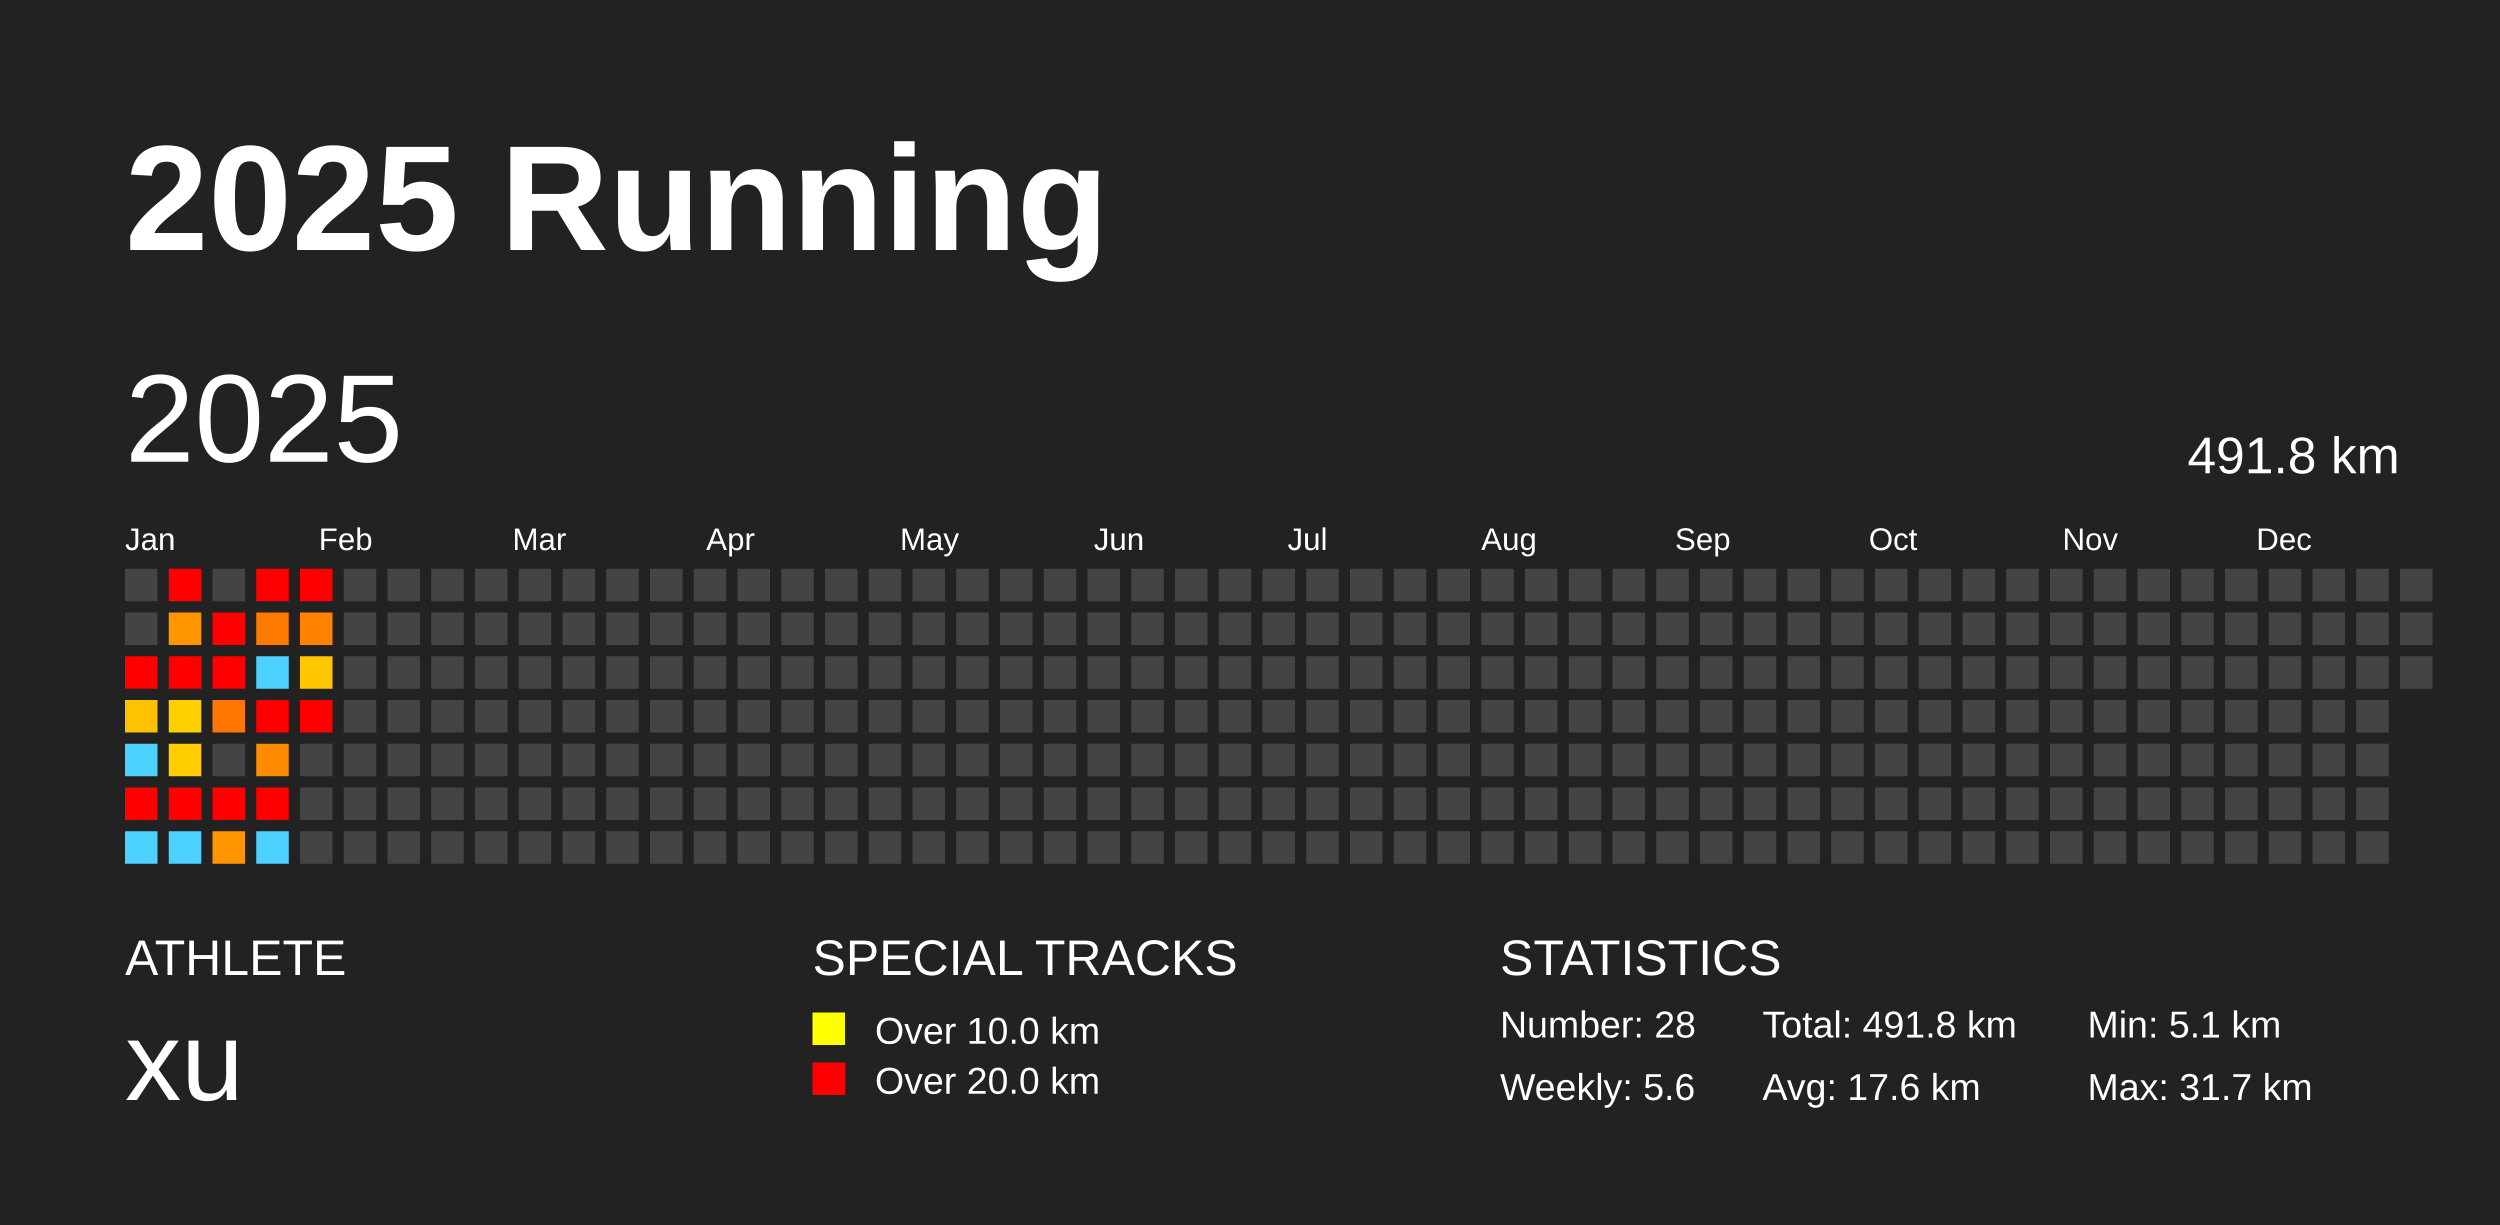
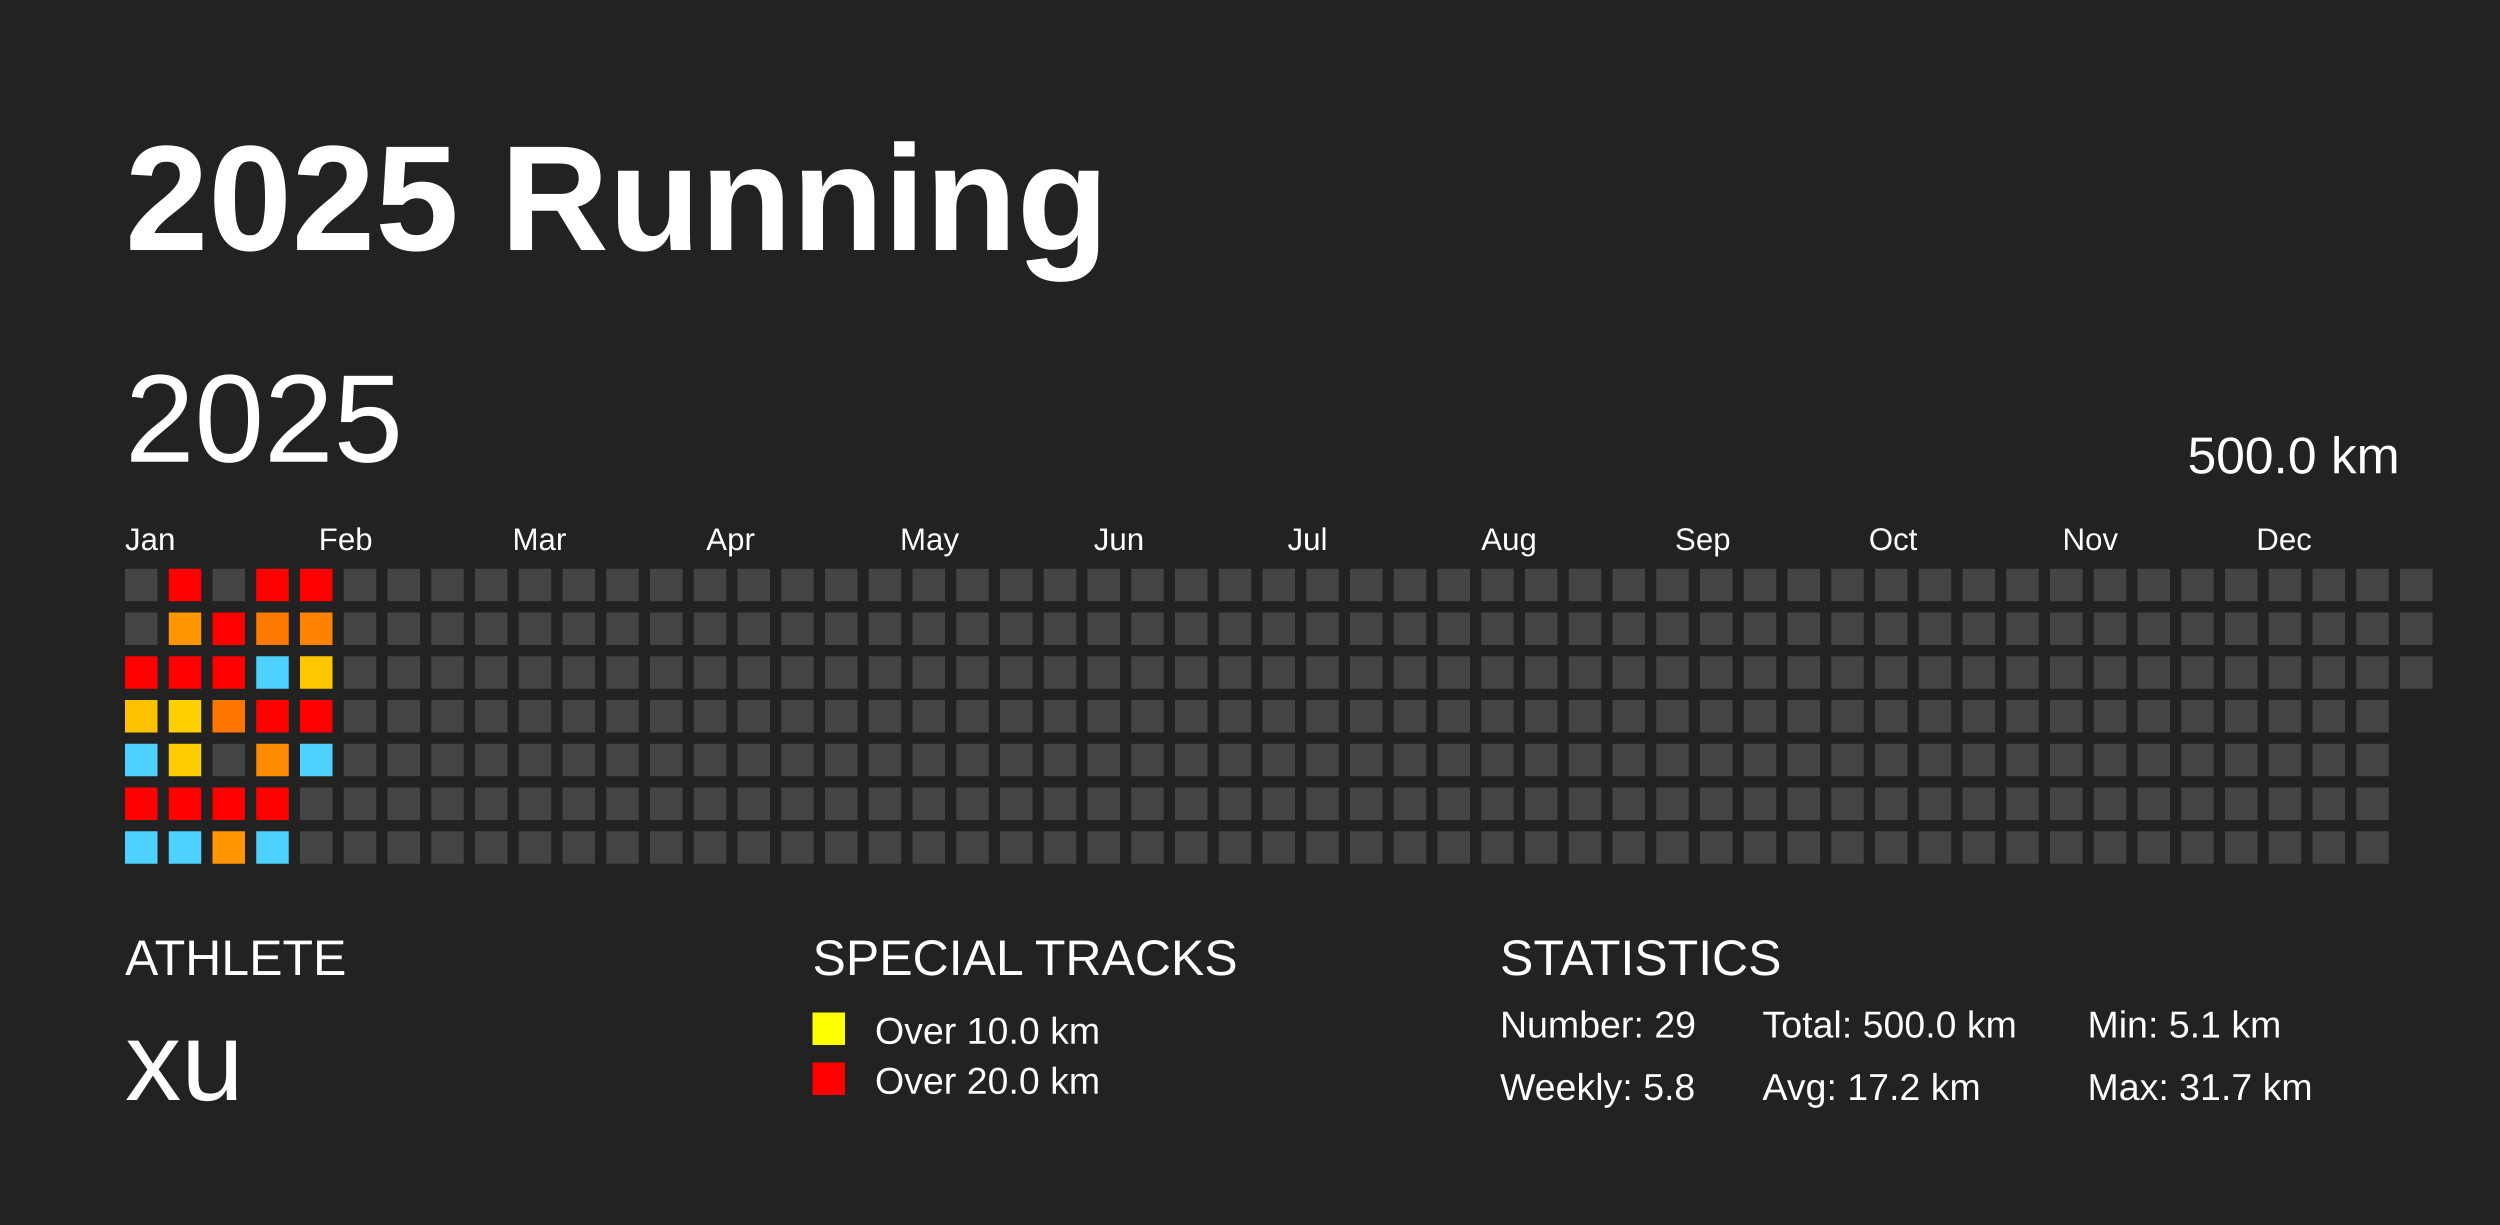
<svg xmlns="http://www.w3.org/2000/svg" baseProfile="full" height="98mm" version="1.1" viewBox="0,0,200,98" width="200mm">
  <defs />
  <rect fill="#222222" height="98" width="200" x="0" y="0" />
  <text fill="#FFFFFF" style="font-size:12px; font-family:Arial; font-weight:bold;" x="10" y="20">2025 Running</text>
  <text fill="#FFFFFF" style="font-size:4px; font-family:Arial" x="10" y="78">ATHLETE</text>
  <text fill="#FFFFFF" style="font-size:9px; font-family:Arial" x="10" y="88">xu</text>
  <text fill="#FFFFFF" style="font-size:4px; font-family:Arial" x="65" y="78">SPECIAL TRACKS</text>
  <rect fill="yellow" height="2.6" width="2.6" x="65" y="81" />
  <text fill="#FFFFFF" style="font-size:3px; font-family:Arial" x="70" y="83.5">Over 10.0 km</text>
  <rect fill="red" height="2.6" width="2.6" x="65" y="85" />
  <text fill="#FFFFFF" style="font-size:3px; font-family:Arial" x="70" y="87.5">Over 20.0 km</text>
  <text fill="#FFFFFF" style="font-size:4px; font-family:Arial" x="120" y="78">STATISTICS</text>
-   <text fill="#FFFFFF" style="font-size:3px; font-family:Arial" x="120" y="83">Number: 28</text>
-   <text fill="#FFFFFF" style="font-size:3px; font-family:Arial" x="120" y="88">Weekly: 5.6</text>
-   <text fill="#FFFFFF" style="font-size:3px; font-family:Arial" x="141" y="83">Total: 491.8 km</text>
-   <text fill="#FFFFFF" style="font-size:3px; font-family:Arial" x="141" y="88">Avg: 17.6 km</text>
+   <text fill="#FFFFFF" style="font-size:3px; font-family:Arial" x="120" y="83">Number: 29</text>
+   <text fill="#FFFFFF" style="font-size:3px; font-family:Arial" x="120" y="88">Weekly: 5.8</text>
+   <text fill="#FFFFFF" style="font-size:3px; font-family:Arial" x="141" y="83">Total: 500.0 km</text>
+   <text fill="#FFFFFF" style="font-size:3px; font-family:Arial" x="141" y="88">Avg: 17.2 km</text>
  <text fill="#FFFFFF" style="font-size:3px; font-family:Arial" x="167" y="83">Min: 5.1 km</text>
  <text fill="#FFFFFF" style="font-size:3px; font-family:Arial" x="167" y="88">Max: 31.7 km</text>
  <text dominant-baseline="hanging" fill="#FFFFFF" style="font-size:10.0px; font-family:Arial;" x="10" y="30">2025</text>
-   <text dominant-baseline="hanging" fill="#FFFFFF" style="font-size:4.125px; font-family:Arial;" x="175" y="35">491.8 km</text>
+   <text dominant-baseline="hanging" fill="#FFFFFF" style="font-size:4.125px; font-family:Arial;" x="175" y="35">500.0 km</text>
  <text fill="#FFFFFF" style="font-size:2.5px; font-family:Arial" x="10.0" y="44">Jan</text>
  <text fill="#FFFFFF" style="font-size:2.5px; font-family:Arial" x="25.5" y="44">Feb</text>
  <text fill="#FFFFFF" style="font-size:2.5px; font-family:Arial" x="41.0" y="44">Mar</text>
  <text fill="#FFFFFF" style="font-size:2.5px; font-family:Arial" x="56.5" y="44">Apr</text>
  <text fill="#FFFFFF" style="font-size:2.5px; font-family:Arial" x="72.0" y="44">May</text>
  <text fill="#FFFFFF" style="font-size:2.5px; font-family:Arial" x="87.5" y="44">Jun</text>
  <text fill="#FFFFFF" style="font-size:2.5px; font-family:Arial" x="103.0" y="44">Jul</text>
  <text fill="#FFFFFF" style="font-size:2.5px; font-family:Arial" x="118.5" y="44">Aug</text>
  <text fill="#FFFFFF" style="font-size:2.5px; font-family:Arial" x="134.0" y="44">Sep</text>
  <text fill="#FFFFFF" style="font-size:2.5px; font-family:Arial" x="149.5" y="44">Oct</text>
  <text fill="#FFFFFF" style="font-size:2.5px; font-family:Arial" x="165.0" y="44">Nov</text>
  <text fill="#FFFFFF" style="font-size:2.5px; font-family:Arial" x="180.5" y="44">Dec</text>
  <rect fill="#444444" height="2.6" width="2.6" x="10.0" y="45.5" />
  <rect fill="#444444" height="2.6" width="2.6" x="10.0" y="49.0" />
  <rect fill="red" height="2.6" width="2.6" x="10.0" y="52.5" />
  <rect fill="#ffc200" height="2.6" width="2.6" x="10.0" y="56.0" />
  <rect fill="#4dd2ff" height="2.6" width="2.6" x="10.0" y="59.5" />
  <rect fill="red" height="2.6" width="2.6" x="10.0" y="63.0" />
  <rect fill="#4dd2ff" height="2.6" width="2.6" x="10.0" y="66.5" />
  <rect fill="red" height="2.6" width="2.6" x="13.5" y="45.5" />
  <rect fill="#ff9600" height="2.6" width="2.6" x="13.5" y="49.0" />
  <rect fill="red" height="2.6" width="2.6" x="13.5" y="52.5" />
  <rect fill="#ffd000" height="2.6" width="2.6" x="13.5" y="56.0" />
  <rect fill="#ffcd00" height="2.6" width="2.6" x="13.5" y="59.5" />
  <rect fill="red" height="2.6" width="2.6" x="13.5" y="63.0" />
  <rect fill="#4dd2ff" height="2.6" width="2.6" x="13.5" y="66.5" />
  <rect fill="#444444" height="2.6" width="2.6" x="17.0" y="45.5" />
  <rect fill="red" height="2.6" width="2.6" x="17.0" y="49.0" />
  <rect fill="red" height="2.6" width="2.6" x="17.0" y="52.5" />
  <rect fill="#ff7700" height="2.6" width="2.6" x="17.0" y="56.0" />
  <rect fill="#444444" height="2.6" width="2.6" x="17.0" y="59.5" />
  <rect fill="red" height="2.6" width="2.6" x="17.0" y="63.0" />
  <rect fill="#ff9600" height="2.6" width="2.6" x="17.0" y="66.5" />
  <rect fill="red" height="2.6" width="2.6" x="20.5" y="45.5" />
  <rect fill="#ff7a00" height="2.6" width="2.6" x="20.5" y="49.0" />
  <rect fill="#4dd2ff" height="2.6" width="2.6" x="20.5" y="52.5" />
  <rect fill="red" height="2.6" width="2.6" x="20.5" y="56.0" />
  <rect fill="#ff8c00" height="2.6" width="2.6" x="20.5" y="59.5" />
  <rect fill="red" height="2.6" width="2.6" x="20.5" y="63.0" />
  <rect fill="#4dd2ff" height="2.6" width="2.6" x="20.5" y="66.5" />
  <rect fill="red" height="2.6" width="2.6" x="24.0" y="45.5" />
  <rect fill="#ff8300" height="2.6" width="2.6" x="24.0" y="49.0" />
  <rect fill="#ffc700" height="2.6" width="2.6" x="24.0" y="52.5" />
  <rect fill="red" height="2.6" width="2.6" x="24.0" y="56.0" />
-   <rect fill="#444444" height="2.6" width="2.6" x="24.0" y="59.5" />
+   <rect fill="#4dd2ff" height="2.6" width="2.6" x="24.0" y="59.5" />
  <rect fill="#444444" height="2.6" width="2.6" x="24.0" y="63.0" />
  <rect fill="#444444" height="2.6" width="2.6" x="24.0" y="66.5" />
  <rect fill="#444444" height="2.6" width="2.6" x="27.5" y="45.5" />
  <rect fill="#444444" height="2.6" width="2.6" x="27.5" y="49.0" />
  <rect fill="#444444" height="2.6" width="2.6" x="27.5" y="52.5" />
  <rect fill="#444444" height="2.6" width="2.6" x="27.5" y="56.0" />
  <rect fill="#444444" height="2.6" width="2.6" x="27.5" y="59.5" />
  <rect fill="#444444" height="2.6" width="2.6" x="27.5" y="63.0" />
  <rect fill="#444444" height="2.6" width="2.6" x="27.5" y="66.5" />
  <rect fill="#444444" height="2.6" width="2.6" x="31.0" y="45.5" />
  <rect fill="#444444" height="2.6" width="2.6" x="31.0" y="49.0" />
  <rect fill="#444444" height="2.6" width="2.6" x="31.0" y="52.5" />
  <rect fill="#444444" height="2.6" width="2.6" x="31.0" y="56.0" />
  <rect fill="#444444" height="2.6" width="2.6" x="31.0" y="59.5" />
  <rect fill="#444444" height="2.6" width="2.6" x="31.0" y="63.0" />
  <rect fill="#444444" height="2.6" width="2.6" x="31.0" y="66.5" />
  <rect fill="#444444" height="2.6" width="2.6" x="34.5" y="45.5" />
  <rect fill="#444444" height="2.6" width="2.6" x="34.5" y="49.0" />
  <rect fill="#444444" height="2.6" width="2.6" x="34.5" y="52.5" />
  <rect fill="#444444" height="2.6" width="2.6" x="34.5" y="56.0" />
  <rect fill="#444444" height="2.6" width="2.6" x="34.5" y="59.5" />
  <rect fill="#444444" height="2.6" width="2.6" x="34.5" y="63.0" />
  <rect fill="#444444" height="2.6" width="2.6" x="34.5" y="66.5" />
  <rect fill="#444444" height="2.6" width="2.6" x="38.0" y="45.5" />
  <rect fill="#444444" height="2.6" width="2.6" x="38.0" y="49.0" />
  <rect fill="#444444" height="2.6" width="2.6" x="38.0" y="52.5" />
  <rect fill="#444444" height="2.6" width="2.6" x="38.0" y="56.0" />
  <rect fill="#444444" height="2.6" width="2.6" x="38.0" y="59.5" />
  <rect fill="#444444" height="2.6" width="2.6" x="38.0" y="63.0" />
  <rect fill="#444444" height="2.6" width="2.6" x="38.0" y="66.5" />
  <rect fill="#444444" height="2.6" width="2.6" x="41.5" y="45.5" />
  <rect fill="#444444" height="2.6" width="2.6" x="41.5" y="49.0" />
  <rect fill="#444444" height="2.6" width="2.6" x="41.5" y="52.5" />
  <rect fill="#444444" height="2.6" width="2.6" x="41.5" y="56.0" />
  <rect fill="#444444" height="2.6" width="2.6" x="41.5" y="59.5" />
  <rect fill="#444444" height="2.6" width="2.6" x="41.5" y="63.0" />
  <rect fill="#444444" height="2.6" width="2.6" x="41.5" y="66.5" />
  <rect fill="#444444" height="2.6" width="2.6" x="45.0" y="45.5" />
  <rect fill="#444444" height="2.6" width="2.6" x="45.0" y="49.0" />
  <rect fill="#444444" height="2.6" width="2.6" x="45.0" y="52.5" />
  <rect fill="#444444" height="2.6" width="2.6" x="45.0" y="56.0" />
  <rect fill="#444444" height="2.6" width="2.6" x="45.0" y="59.5" />
  <rect fill="#444444" height="2.6" width="2.6" x="45.0" y="63.0" />
  <rect fill="#444444" height="2.6" width="2.6" x="45.0" y="66.5" />
  <rect fill="#444444" height="2.6" width="2.6" x="48.5" y="45.5" />
  <rect fill="#444444" height="2.6" width="2.6" x="48.5" y="49.0" />
  <rect fill="#444444" height="2.6" width="2.6" x="48.5" y="52.5" />
  <rect fill="#444444" height="2.6" width="2.6" x="48.5" y="56.0" />
  <rect fill="#444444" height="2.6" width="2.6" x="48.5" y="59.5" />
  <rect fill="#444444" height="2.6" width="2.6" x="48.5" y="63.0" />
  <rect fill="#444444" height="2.6" width="2.6" x="48.5" y="66.5" />
  <rect fill="#444444" height="2.6" width="2.6" x="52.0" y="45.5" />
  <rect fill="#444444" height="2.6" width="2.6" x="52.0" y="49.0" />
  <rect fill="#444444" height="2.6" width="2.6" x="52.0" y="52.5" />
  <rect fill="#444444" height="2.6" width="2.6" x="52.0" y="56.0" />
  <rect fill="#444444" height="2.6" width="2.6" x="52.0" y="59.5" />
  <rect fill="#444444" height="2.6" width="2.6" x="52.0" y="63.0" />
  <rect fill="#444444" height="2.6" width="2.6" x="52.0" y="66.5" />
  <rect fill="#444444" height="2.6" width="2.6" x="55.5" y="45.5" />
  <rect fill="#444444" height="2.6" width="2.6" x="55.5" y="49.0" />
  <rect fill="#444444" height="2.6" width="2.6" x="55.5" y="52.5" />
  <rect fill="#444444" height="2.6" width="2.6" x="55.5" y="56.0" />
  <rect fill="#444444" height="2.6" width="2.6" x="55.5" y="59.5" />
  <rect fill="#444444" height="2.6" width="2.6" x="55.5" y="63.0" />
  <rect fill="#444444" height="2.6" width="2.6" x="55.5" y="66.5" />
  <rect fill="#444444" height="2.6" width="2.6" x="59.0" y="45.5" />
  <rect fill="#444444" height="2.6" width="2.6" x="59.0" y="49.0" />
  <rect fill="#444444" height="2.6" width="2.6" x="59.0" y="52.5" />
  <rect fill="#444444" height="2.6" width="2.6" x="59.0" y="56.0" />
  <rect fill="#444444" height="2.6" width="2.6" x="59.0" y="59.5" />
  <rect fill="#444444" height="2.6" width="2.6" x="59.0" y="63.0" />
  <rect fill="#444444" height="2.6" width="2.6" x="59.0" y="66.5" />
  <rect fill="#444444" height="2.6" width="2.6" x="62.5" y="45.5" />
  <rect fill="#444444" height="2.6" width="2.6" x="62.5" y="49.0" />
  <rect fill="#444444" height="2.6" width="2.6" x="62.5" y="52.5" />
  <rect fill="#444444" height="2.6" width="2.6" x="62.5" y="56.0" />
  <rect fill="#444444" height="2.6" width="2.6" x="62.5" y="59.5" />
  <rect fill="#444444" height="2.6" width="2.6" x="62.5" y="63.0" />
  <rect fill="#444444" height="2.6" width="2.6" x="62.5" y="66.5" />
  <rect fill="#444444" height="2.6" width="2.6" x="66.0" y="45.5" />
  <rect fill="#444444" height="2.6" width="2.6" x="66.0" y="49.0" />
  <rect fill="#444444" height="2.6" width="2.6" x="66.0" y="52.5" />
  <rect fill="#444444" height="2.6" width="2.6" x="66.0" y="56.0" />
  <rect fill="#444444" height="2.6" width="2.6" x="66.0" y="59.5" />
  <rect fill="#444444" height="2.6" width="2.6" x="66.0" y="63.0" />
  <rect fill="#444444" height="2.6" width="2.6" x="66.0" y="66.5" />
  <rect fill="#444444" height="2.6" width="2.6" x="69.5" y="45.5" />
  <rect fill="#444444" height="2.6" width="2.6" x="69.5" y="49.0" />
  <rect fill="#444444" height="2.6" width="2.6" x="69.5" y="52.5" />
  <rect fill="#444444" height="2.6" width="2.6" x="69.5" y="56.0" />
  <rect fill="#444444" height="2.6" width="2.6" x="69.5" y="59.5" />
  <rect fill="#444444" height="2.6" width="2.6" x="69.5" y="63.0" />
  <rect fill="#444444" height="2.6" width="2.6" x="69.5" y="66.5" />
  <rect fill="#444444" height="2.6" width="2.6" x="73.0" y="45.5" />
  <rect fill="#444444" height="2.6" width="2.6" x="73.0" y="49.0" />
  <rect fill="#444444" height="2.6" width="2.6" x="73.0" y="52.5" />
  <rect fill="#444444" height="2.6" width="2.6" x="73.0" y="56.0" />
  <rect fill="#444444" height="2.6" width="2.6" x="73.0" y="59.5" />
  <rect fill="#444444" height="2.6" width="2.6" x="73.0" y="63.0" />
  <rect fill="#444444" height="2.6" width="2.6" x="73.0" y="66.5" />
  <rect fill="#444444" height="2.6" width="2.6" x="76.5" y="45.5" />
  <rect fill="#444444" height="2.6" width="2.6" x="76.5" y="49.0" />
  <rect fill="#444444" height="2.6" width="2.6" x="76.5" y="52.5" />
  <rect fill="#444444" height="2.6" width="2.6" x="76.5" y="56.0" />
  <rect fill="#444444" height="2.6" width="2.6" x="76.5" y="59.5" />
  <rect fill="#444444" height="2.6" width="2.6" x="76.5" y="63.0" />
  <rect fill="#444444" height="2.6" width="2.6" x="76.5" y="66.5" />
  <rect fill="#444444" height="2.6" width="2.6" x="80.0" y="45.5" />
  <rect fill="#444444" height="2.6" width="2.6" x="80.0" y="49.0" />
  <rect fill="#444444" height="2.6" width="2.6" x="80.0" y="52.5" />
  <rect fill="#444444" height="2.6" width="2.6" x="80.0" y="56.0" />
  <rect fill="#444444" height="2.6" width="2.6" x="80.0" y="59.5" />
  <rect fill="#444444" height="2.6" width="2.6" x="80.0" y="63.0" />
  <rect fill="#444444" height="2.6" width="2.6" x="80.0" y="66.5" />
  <rect fill="#444444" height="2.6" width="2.6" x="83.5" y="45.5" />
  <rect fill="#444444" height="2.6" width="2.6" x="83.5" y="49.0" />
  <rect fill="#444444" height="2.6" width="2.6" x="83.5" y="52.5" />
  <rect fill="#444444" height="2.6" width="2.6" x="83.5" y="56.0" />
  <rect fill="#444444" height="2.6" width="2.6" x="83.5" y="59.5" />
  <rect fill="#444444" height="2.6" width="2.6" x="83.5" y="63.0" />
  <rect fill="#444444" height="2.6" width="2.6" x="83.5" y="66.5" />
  <rect fill="#444444" height="2.6" width="2.6" x="87.0" y="45.5" />
  <rect fill="#444444" height="2.6" width="2.6" x="87.0" y="49.0" />
  <rect fill="#444444" height="2.6" width="2.6" x="87.0" y="52.5" />
  <rect fill="#444444" height="2.6" width="2.6" x="87.0" y="56.0" />
  <rect fill="#444444" height="2.6" width="2.6" x="87.0" y="59.5" />
  <rect fill="#444444" height="2.6" width="2.6" x="87.0" y="63.0" />
  <rect fill="#444444" height="2.6" width="2.6" x="87.0" y="66.5" />
  <rect fill="#444444" height="2.6" width="2.6" x="90.5" y="45.5" />
  <rect fill="#444444" height="2.6" width="2.6" x="90.5" y="49.0" />
  <rect fill="#444444" height="2.6" width="2.6" x="90.5" y="52.5" />
  <rect fill="#444444" height="2.6" width="2.6" x="90.5" y="56.0" />
  <rect fill="#444444" height="2.6" width="2.6" x="90.5" y="59.5" />
  <rect fill="#444444" height="2.6" width="2.6" x="90.5" y="63.0" />
  <rect fill="#444444" height="2.6" width="2.6" x="90.5" y="66.5" />
  <rect fill="#444444" height="2.6" width="2.6" x="94.0" y="45.5" />
  <rect fill="#444444" height="2.6" width="2.6" x="94.0" y="49.0" />
  <rect fill="#444444" height="2.6" width="2.6" x="94.0" y="52.5" />
  <rect fill="#444444" height="2.6" width="2.6" x="94.0" y="56.0" />
  <rect fill="#444444" height="2.6" width="2.6" x="94.0" y="59.5" />
  <rect fill="#444444" height="2.6" width="2.6" x="94.0" y="63.0" />
  <rect fill="#444444" height="2.6" width="2.6" x="94.0" y="66.5" />
  <rect fill="#444444" height="2.6" width="2.6" x="97.5" y="45.5" />
  <rect fill="#444444" height="2.6" width="2.6" x="97.5" y="49.0" />
  <rect fill="#444444" height="2.6" width="2.6" x="97.5" y="52.5" />
  <rect fill="#444444" height="2.6" width="2.6" x="97.5" y="56.0" />
  <rect fill="#444444" height="2.6" width="2.6" x="97.5" y="59.5" />
  <rect fill="#444444" height="2.6" width="2.6" x="97.5" y="63.0" />
  <rect fill="#444444" height="2.6" width="2.6" x="97.5" y="66.5" />
  <rect fill="#444444" height="2.6" width="2.6" x="101.0" y="45.5" />
  <rect fill="#444444" height="2.6" width="2.6" x="101.0" y="49.0" />
  <rect fill="#444444" height="2.6" width="2.6" x="101.0" y="52.5" />
  <rect fill="#444444" height="2.6" width="2.6" x="101.0" y="56.0" />
  <rect fill="#444444" height="2.6" width="2.6" x="101.0" y="59.5" />
  <rect fill="#444444" height="2.6" width="2.6" x="101.0" y="63.0" />
  <rect fill="#444444" height="2.6" width="2.6" x="101.0" y="66.5" />
  <rect fill="#444444" height="2.6" width="2.6" x="104.5" y="45.5" />
  <rect fill="#444444" height="2.6" width="2.6" x="104.5" y="49.0" />
  <rect fill="#444444" height="2.6" width="2.6" x="104.5" y="52.5" />
  <rect fill="#444444" height="2.6" width="2.6" x="104.5" y="56.0" />
  <rect fill="#444444" height="2.6" width="2.6" x="104.5" y="59.5" />
  <rect fill="#444444" height="2.6" width="2.6" x="104.5" y="63.0" />
  <rect fill="#444444" height="2.6" width="2.6" x="104.5" y="66.5" />
  <rect fill="#444444" height="2.6" width="2.6" x="108.0" y="45.5" />
  <rect fill="#444444" height="2.6" width="2.6" x="108.0" y="49.0" />
  <rect fill="#444444" height="2.6" width="2.6" x="108.0" y="52.5" />
  <rect fill="#444444" height="2.6" width="2.6" x="108.0" y="56.0" />
  <rect fill="#444444" height="2.6" width="2.6" x="108.0" y="59.5" />
  <rect fill="#444444" height="2.6" width="2.6" x="108.0" y="63.0" />
  <rect fill="#444444" height="2.6" width="2.6" x="108.0" y="66.5" />
  <rect fill="#444444" height="2.6" width="2.6" x="111.5" y="45.5" />
  <rect fill="#444444" height="2.6" width="2.6" x="111.5" y="49.0" />
  <rect fill="#444444" height="2.6" width="2.6" x="111.5" y="52.5" />
  <rect fill="#444444" height="2.6" width="2.6" x="111.5" y="56.0" />
  <rect fill="#444444" height="2.6" width="2.6" x="111.5" y="59.5" />
  <rect fill="#444444" height="2.6" width="2.6" x="111.5" y="63.0" />
  <rect fill="#444444" height="2.6" width="2.6" x="111.5" y="66.5" />
  <rect fill="#444444" height="2.6" width="2.6" x="115.0" y="45.5" />
  <rect fill="#444444" height="2.6" width="2.6" x="115.0" y="49.0" />
  <rect fill="#444444" height="2.6" width="2.6" x="115.0" y="52.5" />
  <rect fill="#444444" height="2.6" width="2.6" x="115.0" y="56.0" />
  <rect fill="#444444" height="2.6" width="2.6" x="115.0" y="59.5" />
  <rect fill="#444444" height="2.6" width="2.6" x="115.0" y="63.0" />
  <rect fill="#444444" height="2.6" width="2.6" x="115.0" y="66.5" />
  <rect fill="#444444" height="2.6" width="2.6" x="118.5" y="45.5" />
  <rect fill="#444444" height="2.6" width="2.6" x="118.5" y="49.0" />
  <rect fill="#444444" height="2.6" width="2.6" x="118.5" y="52.5" />
  <rect fill="#444444" height="2.6" width="2.6" x="118.5" y="56.0" />
  <rect fill="#444444" height="2.6" width="2.6" x="118.5" y="59.5" />
  <rect fill="#444444" height="2.6" width="2.6" x="118.5" y="63.0" />
  <rect fill="#444444" height="2.6" width="2.6" x="118.5" y="66.5" />
  <rect fill="#444444" height="2.6" width="2.6" x="122.0" y="45.5" />
  <rect fill="#444444" height="2.6" width="2.6" x="122.0" y="49.0" />
  <rect fill="#444444" height="2.6" width="2.6" x="122.0" y="52.5" />
  <rect fill="#444444" height="2.6" width="2.6" x="122.0" y="56.0" />
  <rect fill="#444444" height="2.6" width="2.6" x="122.0" y="59.5" />
  <rect fill="#444444" height="2.6" width="2.6" x="122.0" y="63.0" />
  <rect fill="#444444" height="2.6" width="2.6" x="122.0" y="66.5" />
  <rect fill="#444444" height="2.6" width="2.6" x="125.5" y="45.5" />
  <rect fill="#444444" height="2.6" width="2.6" x="125.5" y="49.0" />
  <rect fill="#444444" height="2.6" width="2.6" x="125.5" y="52.5" />
  <rect fill="#444444" height="2.6" width="2.6" x="125.5" y="56.0" />
  <rect fill="#444444" height="2.6" width="2.6" x="125.5" y="59.5" />
  <rect fill="#444444" height="2.6" width="2.6" x="125.5" y="63.0" />
  <rect fill="#444444" height="2.6" width="2.6" x="125.5" y="66.5" />
  <rect fill="#444444" height="2.6" width="2.6" x="129.0" y="45.5" />
  <rect fill="#444444" height="2.6" width="2.6" x="129.0" y="49.0" />
  <rect fill="#444444" height="2.6" width="2.6" x="129.0" y="52.5" />
  <rect fill="#444444" height="2.6" width="2.6" x="129.0" y="56.0" />
  <rect fill="#444444" height="2.6" width="2.6" x="129.0" y="59.5" />
  <rect fill="#444444" height="2.6" width="2.6" x="129.0" y="63.0" />
  <rect fill="#444444" height="2.6" width="2.6" x="129.0" y="66.5" />
  <rect fill="#444444" height="2.6" width="2.6" x="132.5" y="45.5" />
  <rect fill="#444444" height="2.6" width="2.6" x="132.5" y="49.0" />
  <rect fill="#444444" height="2.6" width="2.6" x="132.5" y="52.5" />
  <rect fill="#444444" height="2.6" width="2.6" x="132.5" y="56.0" />
  <rect fill="#444444" height="2.6" width="2.6" x="132.5" y="59.5" />
  <rect fill="#444444" height="2.6" width="2.6" x="132.5" y="63.0" />
  <rect fill="#444444" height="2.6" width="2.6" x="132.5" y="66.5" />
  <rect fill="#444444" height="2.6" width="2.6" x="136.0" y="45.5" />
  <rect fill="#444444" height="2.6" width="2.6" x="136.0" y="49.0" />
  <rect fill="#444444" height="2.6" width="2.6" x="136.0" y="52.5" />
  <rect fill="#444444" height="2.6" width="2.6" x="136.0" y="56.0" />
  <rect fill="#444444" height="2.6" width="2.6" x="136.0" y="59.5" />
  <rect fill="#444444" height="2.6" width="2.6" x="136.0" y="63.0" />
  <rect fill="#444444" height="2.6" width="2.6" x="136.0" y="66.5" />
  <rect fill="#444444" height="2.6" width="2.6" x="139.5" y="45.5" />
  <rect fill="#444444" height="2.6" width="2.6" x="139.5" y="49.0" />
  <rect fill="#444444" height="2.6" width="2.6" x="139.5" y="52.5" />
  <rect fill="#444444" height="2.6" width="2.6" x="139.5" y="56.0" />
  <rect fill="#444444" height="2.6" width="2.6" x="139.5" y="59.5" />
  <rect fill="#444444" height="2.6" width="2.6" x="139.5" y="63.0" />
  <rect fill="#444444" height="2.6" width="2.6" x="139.5" y="66.5" />
  <rect fill="#444444" height="2.6" width="2.6" x="143.0" y="45.5" />
  <rect fill="#444444" height="2.6" width="2.6" x="143.0" y="49.0" />
  <rect fill="#444444" height="2.6" width="2.6" x="143.0" y="52.5" />
  <rect fill="#444444" height="2.6" width="2.6" x="143.0" y="56.0" />
  <rect fill="#444444" height="2.6" width="2.6" x="143.0" y="59.5" />
  <rect fill="#444444" height="2.6" width="2.6" x="143.0" y="63.0" />
  <rect fill="#444444" height="2.6" width="2.6" x="143.0" y="66.5" />
  <rect fill="#444444" height="2.6" width="2.6" x="146.5" y="45.5" />
  <rect fill="#444444" height="2.6" width="2.6" x="146.5" y="49.0" />
  <rect fill="#444444" height="2.6" width="2.6" x="146.5" y="52.5" />
  <rect fill="#444444" height="2.6" width="2.6" x="146.5" y="56.0" />
  <rect fill="#444444" height="2.6" width="2.6" x="146.5" y="59.5" />
  <rect fill="#444444" height="2.6" width="2.6" x="146.5" y="63.0" />
  <rect fill="#444444" height="2.6" width="2.6" x="146.5" y="66.5" />
  <rect fill="#444444" height="2.6" width="2.6" x="150.0" y="45.5" />
  <rect fill="#444444" height="2.6" width="2.6" x="150.0" y="49.0" />
  <rect fill="#444444" height="2.6" width="2.6" x="150.0" y="52.5" />
  <rect fill="#444444" height="2.6" width="2.6" x="150.0" y="56.0" />
  <rect fill="#444444" height="2.6" width="2.6" x="150.0" y="59.5" />
  <rect fill="#444444" height="2.6" width="2.6" x="150.0" y="63.0" />
  <rect fill="#444444" height="2.6" width="2.6" x="150.0" y="66.5" />
  <rect fill="#444444" height="2.6" width="2.6" x="153.5" y="45.5" />
  <rect fill="#444444" height="2.6" width="2.6" x="153.5" y="49.0" />
  <rect fill="#444444" height="2.6" width="2.6" x="153.5" y="52.5" />
  <rect fill="#444444" height="2.6" width="2.6" x="153.5" y="56.0" />
  <rect fill="#444444" height="2.6" width="2.6" x="153.5" y="59.5" />
  <rect fill="#444444" height="2.6" width="2.6" x="153.5" y="63.0" />
  <rect fill="#444444" height="2.6" width="2.6" x="153.5" y="66.5" />
  <rect fill="#444444" height="2.6" width="2.6" x="157.0" y="45.5" />
  <rect fill="#444444" height="2.6" width="2.6" x="157.0" y="49.0" />
  <rect fill="#444444" height="2.6" width="2.6" x="157.0" y="52.5" />
  <rect fill="#444444" height="2.6" width="2.6" x="157.0" y="56.0" />
  <rect fill="#444444" height="2.6" width="2.6" x="157.0" y="59.5" />
  <rect fill="#444444" height="2.6" width="2.6" x="157.0" y="63.0" />
  <rect fill="#444444" height="2.6" width="2.6" x="157.0" y="66.5" />
  <rect fill="#444444" height="2.6" width="2.6" x="160.5" y="45.5" />
  <rect fill="#444444" height="2.6" width="2.6" x="160.5" y="49.0" />
  <rect fill="#444444" height="2.6" width="2.6" x="160.5" y="52.5" />
  <rect fill="#444444" height="2.6" width="2.6" x="160.5" y="56.0" />
  <rect fill="#444444" height="2.6" width="2.6" x="160.5" y="59.5" />
  <rect fill="#444444" height="2.6" width="2.6" x="160.5" y="63.0" />
  <rect fill="#444444" height="2.6" width="2.6" x="160.5" y="66.5" />
  <rect fill="#444444" height="2.6" width="2.6" x="164.0" y="45.5" />
  <rect fill="#444444" height="2.6" width="2.6" x="164.0" y="49.0" />
  <rect fill="#444444" height="2.6" width="2.6" x="164.0" y="52.5" />
  <rect fill="#444444" height="2.6" width="2.6" x="164.0" y="56.0" />
  <rect fill="#444444" height="2.6" width="2.6" x="164.0" y="59.5" />
  <rect fill="#444444" height="2.6" width="2.6" x="164.0" y="63.0" />
  <rect fill="#444444" height="2.6" width="2.6" x="164.0" y="66.5" />
  <rect fill="#444444" height="2.6" width="2.6" x="167.5" y="45.5" />
  <rect fill="#444444" height="2.6" width="2.6" x="167.5" y="49.0" />
  <rect fill="#444444" height="2.6" width="2.6" x="167.5" y="52.5" />
  <rect fill="#444444" height="2.6" width="2.6" x="167.5" y="56.0" />
  <rect fill="#444444" height="2.6" width="2.6" x="167.5" y="59.5" />
  <rect fill="#444444" height="2.6" width="2.6" x="167.5" y="63.0" />
  <rect fill="#444444" height="2.6" width="2.6" x="167.5" y="66.5" />
  <rect fill="#444444" height="2.6" width="2.6" x="171.0" y="45.5" />
  <rect fill="#444444" height="2.6" width="2.6" x="171.0" y="49.0" />
  <rect fill="#444444" height="2.6" width="2.6" x="171.0" y="52.5" />
  <rect fill="#444444" height="2.6" width="2.6" x="171.0" y="56.0" />
  <rect fill="#444444" height="2.6" width="2.6" x="171.0" y="59.5" />
  <rect fill="#444444" height="2.6" width="2.6" x="171.0" y="63.0" />
  <rect fill="#444444" height="2.6" width="2.6" x="171.0" y="66.5" />
  <rect fill="#444444" height="2.6" width="2.6" x="174.5" y="45.5" />
  <rect fill="#444444" height="2.6" width="2.6" x="174.5" y="49.0" />
  <rect fill="#444444" height="2.6" width="2.6" x="174.5" y="52.5" />
  <rect fill="#444444" height="2.6" width="2.6" x="174.5" y="56.0" />
  <rect fill="#444444" height="2.6" width="2.6" x="174.5" y="59.5" />
  <rect fill="#444444" height="2.6" width="2.6" x="174.5" y="63.0" />
  <rect fill="#444444" height="2.6" width="2.6" x="174.5" y="66.5" />
  <rect fill="#444444" height="2.6" width="2.6" x="178.0" y="45.5" />
  <rect fill="#444444" height="2.6" width="2.6" x="178.0" y="49.0" />
  <rect fill="#444444" height="2.6" width="2.6" x="178.0" y="52.5" />
  <rect fill="#444444" height="2.6" width="2.6" x="178.0" y="56.0" />
  <rect fill="#444444" height="2.6" width="2.6" x="178.0" y="59.5" />
  <rect fill="#444444" height="2.6" width="2.6" x="178.0" y="63.0" />
  <rect fill="#444444" height="2.6" width="2.6" x="178.0" y="66.5" />
  <rect fill="#444444" height="2.6" width="2.6" x="181.5" y="45.5" />
  <rect fill="#444444" height="2.6" width="2.6" x="181.5" y="49.0" />
  <rect fill="#444444" height="2.6" width="2.6" x="181.5" y="52.5" />
  <rect fill="#444444" height="2.6" width="2.6" x="181.5" y="56.0" />
  <rect fill="#444444" height="2.6" width="2.6" x="181.5" y="59.5" />
  <rect fill="#444444" height="2.6" width="2.6" x="181.5" y="63.0" />
  <rect fill="#444444" height="2.6" width="2.6" x="181.5" y="66.5" />
  <rect fill="#444444" height="2.6" width="2.6" x="185.0" y="45.5" />
  <rect fill="#444444" height="2.6" width="2.6" x="185.0" y="49.0" />
  <rect fill="#444444" height="2.6" width="2.6" x="185.0" y="52.5" />
  <rect fill="#444444" height="2.6" width="2.6" x="185.0" y="56.0" />
  <rect fill="#444444" height="2.6" width="2.6" x="185.0" y="59.5" />
  <rect fill="#444444" height="2.6" width="2.6" x="185.0" y="63.0" />
  <rect fill="#444444" height="2.6" width="2.6" x="185.0" y="66.5" />
  <rect fill="#444444" height="2.6" width="2.6" x="188.5" y="45.5" />
  <rect fill="#444444" height="2.6" width="2.6" x="188.5" y="49.0" />
  <rect fill="#444444" height="2.6" width="2.6" x="188.5" y="52.5" />
  <rect fill="#444444" height="2.6" width="2.6" x="188.5" y="56.0" />
  <rect fill="#444444" height="2.6" width="2.6" x="188.5" y="59.5" />
  <rect fill="#444444" height="2.6" width="2.6" x="188.5" y="63.0" />
  <rect fill="#444444" height="2.6" width="2.6" x="188.5" y="66.5" />
  <rect fill="#444444" height="2.6" width="2.6" x="192.0" y="45.5" />
  <rect fill="#444444" height="2.6" width="2.6" x="192.0" y="49.0" />
  <rect fill="#444444" height="2.6" width="2.6" x="192.0" y="52.5" />
</svg>
